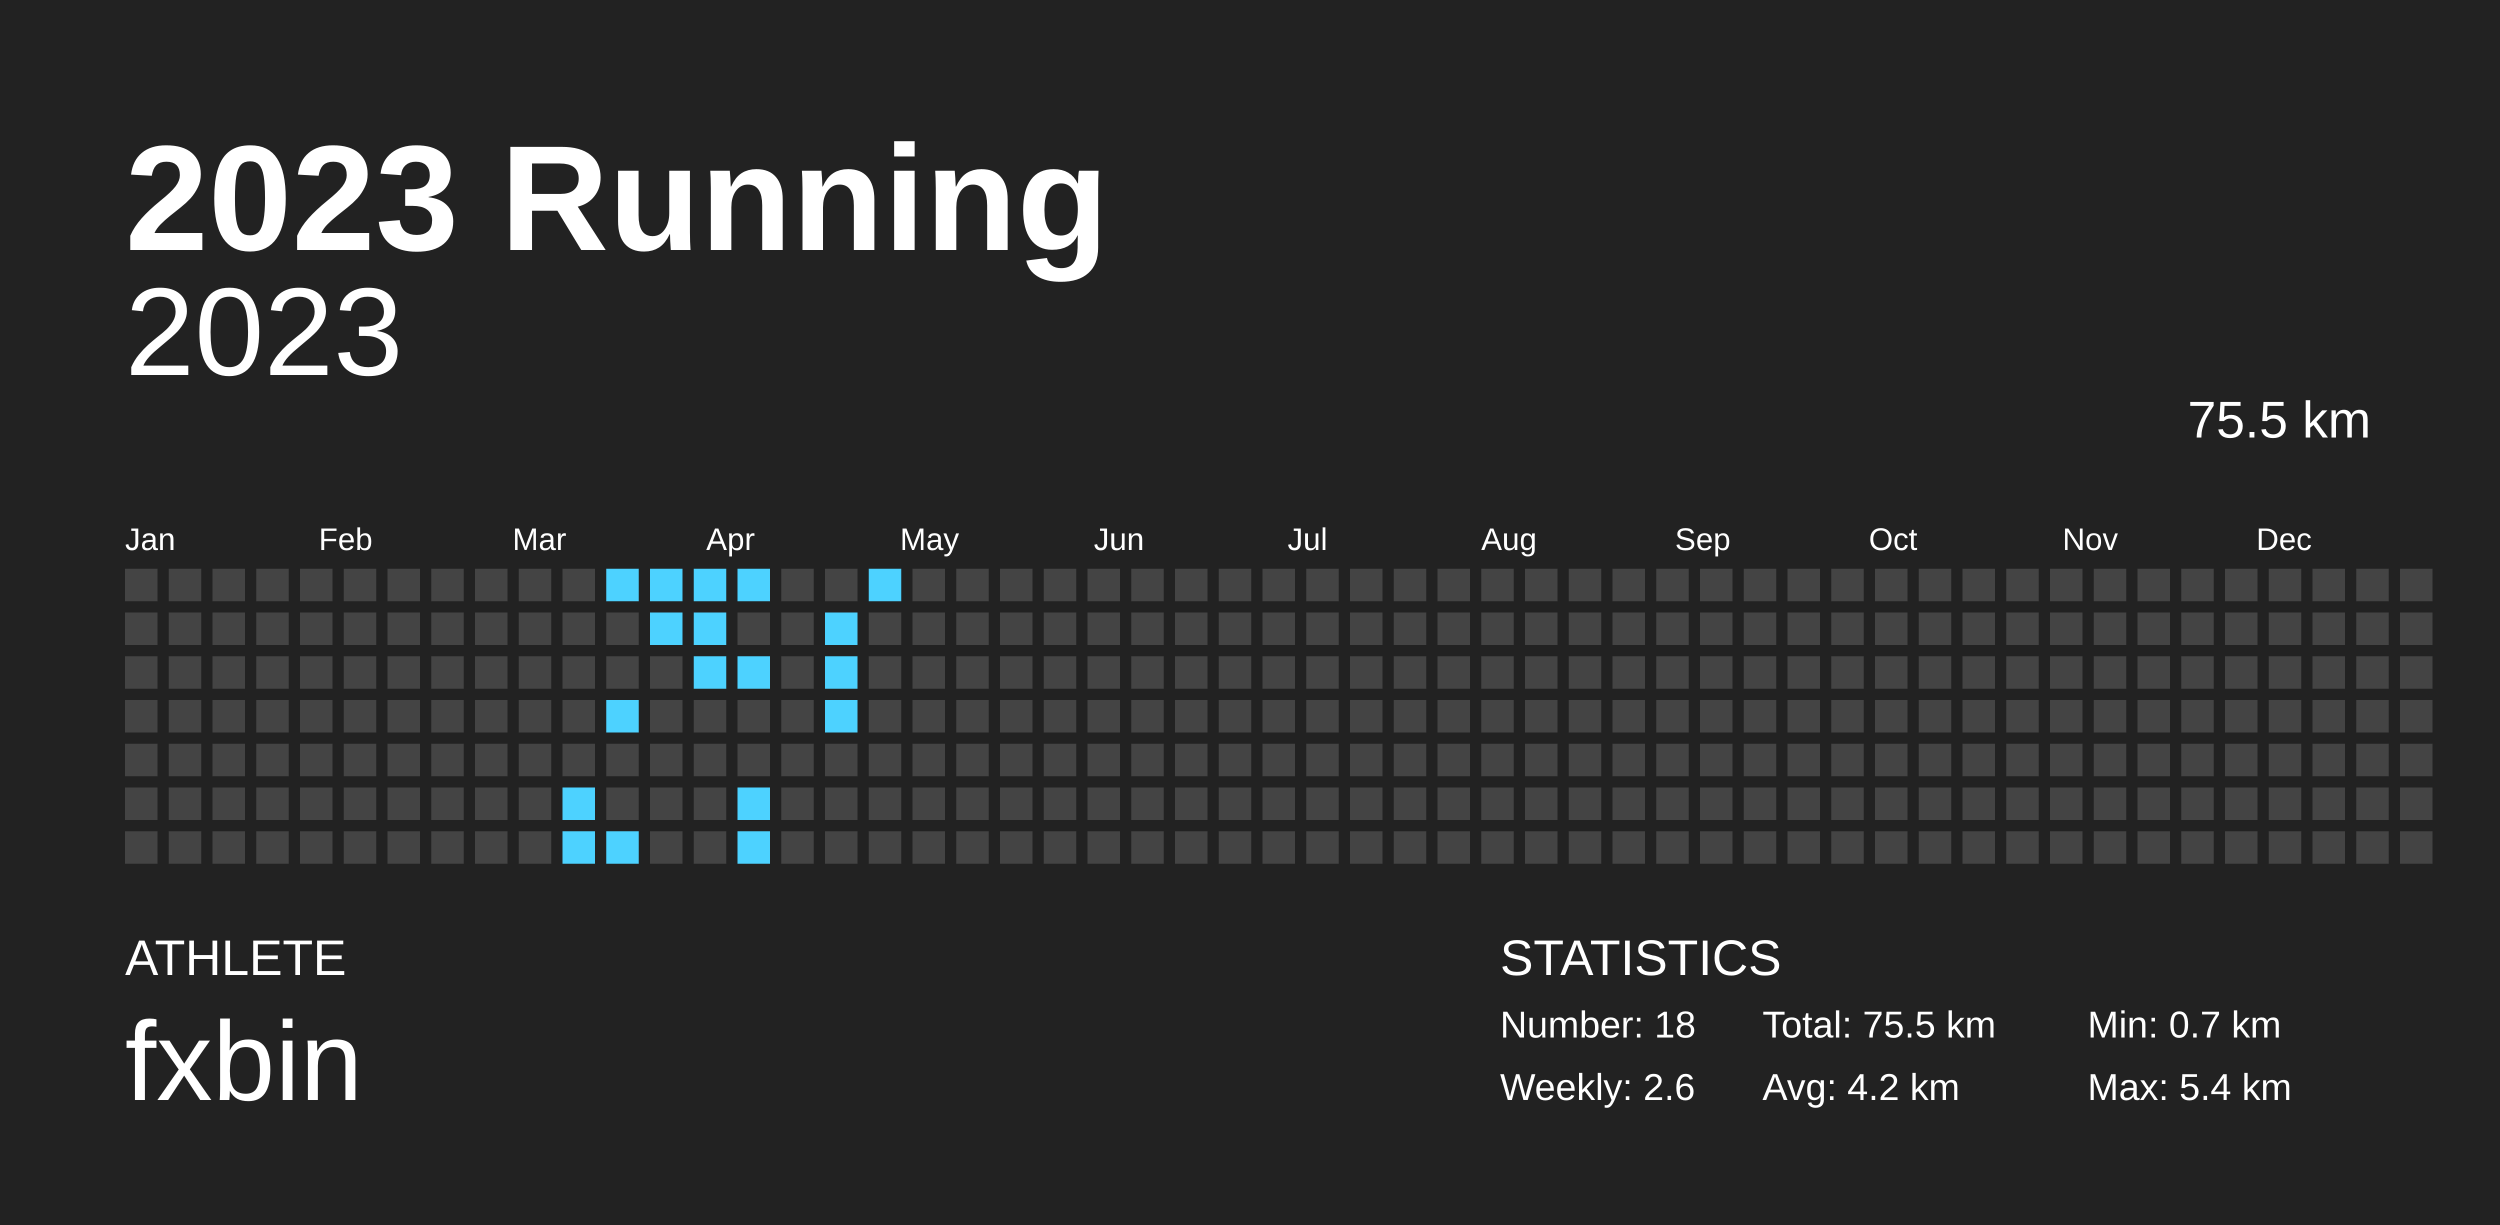
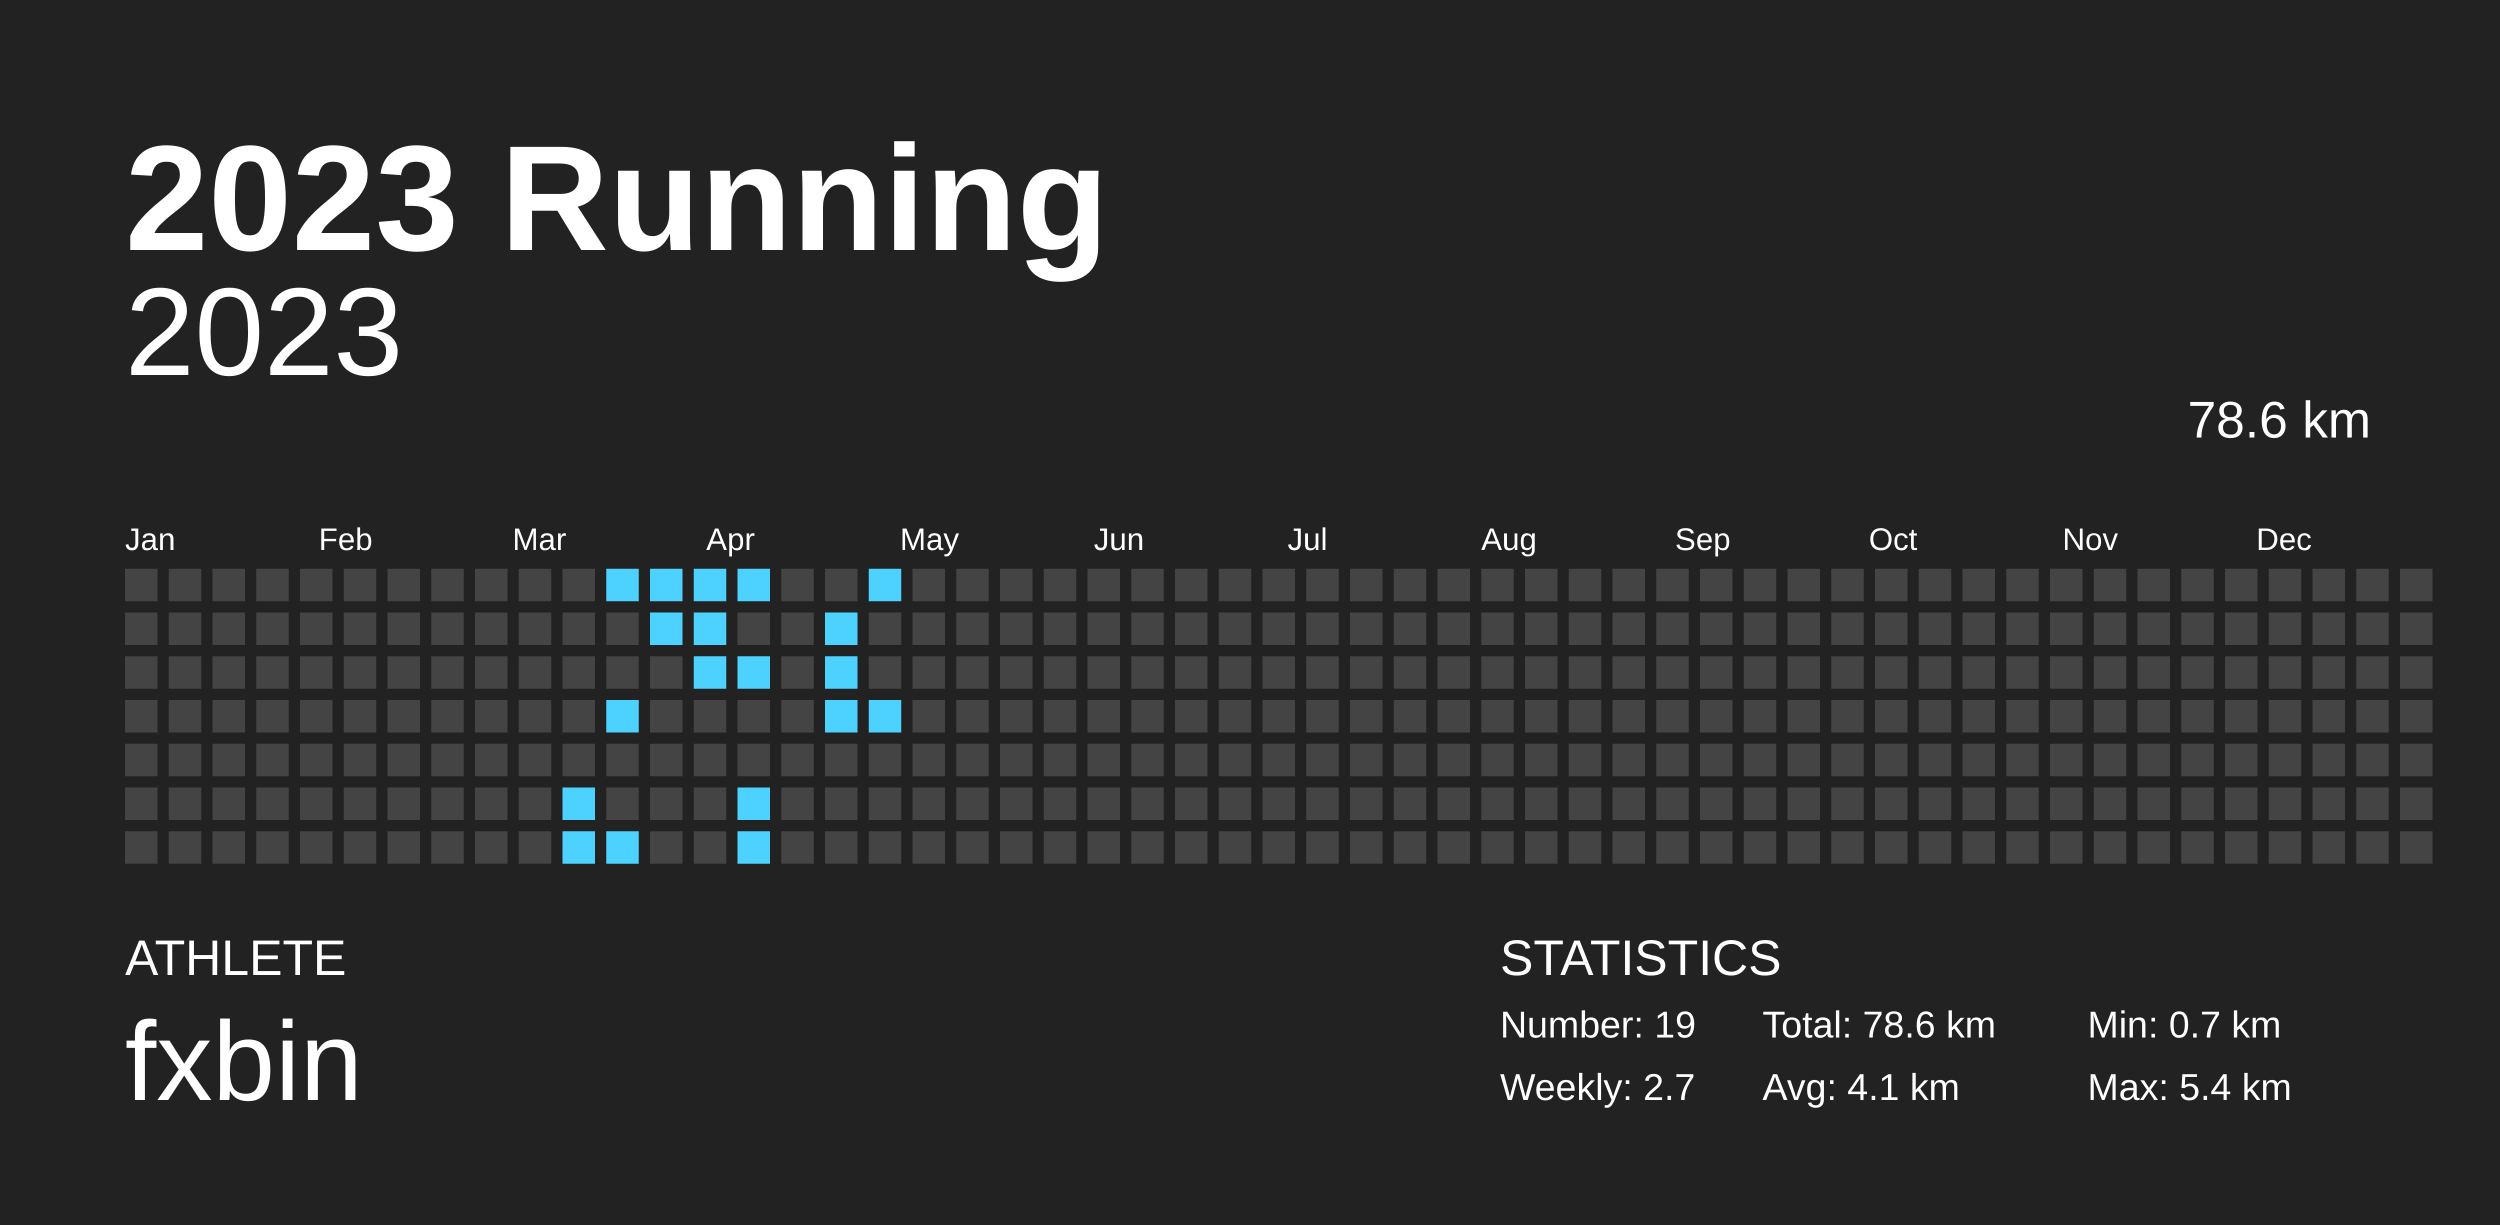
<svg xmlns="http://www.w3.org/2000/svg" baseProfile="full" height="98mm" version="1.1" viewBox="0,0,200,98" width="200mm">
  <defs />
  <rect fill="#222222" height="98" width="200" x="0" y="0" />
  <text fill="#FFFFFF" style="font-size:12px; font-family:Arial; font-weight:bold;" x="10" y="20">2023 Running</text>
  <text fill="#FFFFFF" style="font-size:4px; font-family:Arial" x="10" y="78">ATHLETE</text>
  <text fill="#FFFFFF" style="font-size:9px; font-family:Arial" x="10" y="88">fxbin</text>
  <text fill="#FFFFFF" style="font-size:4px; font-family:Arial" x="120" y="78">STATISTICS</text>
-   <text fill="#FFFFFF" style="font-size:3px; font-family:Arial" x="120" y="83">Number: 18</text>
-   <text fill="#FFFFFF" style="font-size:3px; font-family:Arial" x="120" y="88">Weekly: 2.6</text>
-   <text fill="#FFFFFF" style="font-size:3px; font-family:Arial" x="141" y="83">Total: 75.5 km</text>
-   <text fill="#FFFFFF" style="font-size:3px; font-family:Arial" x="141" y="88">Avg: 4.2 km</text>
+   <text fill="#FFFFFF" style="font-size:3px; font-family:Arial" x="120" y="83">Number: 19</text>
+   <text fill="#FFFFFF" style="font-size:3px; font-family:Arial" x="120" y="88">Weekly: 2.7</text>
+   <text fill="#FFFFFF" style="font-size:3px; font-family:Arial" x="141" y="83">Total: 78.6 km</text>
+   <text fill="#FFFFFF" style="font-size:3px; font-family:Arial" x="141" y="88">Avg: 4.1 km</text>
  <text fill="#FFFFFF" style="font-size:3px; font-family:Arial" x="167" y="83">Min: 0.7 km</text>
  <text fill="#FFFFFF" style="font-size:3px; font-family:Arial" x="167" y="88">Max: 5.4 km</text>
  <text alignment-baseline="hanging" fill="#FFFFFF" style="font-size:10.0px; font-family:Arial;" x="10" y="30">2023</text>
-   <text alignment-baseline="hanging" fill="#FFFFFF" style="font-size:4.125px; font-family:Arial;" x="175" y="35">75.5 km</text>
+   <text alignment-baseline="hanging" fill="#FFFFFF" style="font-size:4.125px; font-family:Arial;" x="175" y="35">78.6 km</text>
  <text fill="#FFFFFF" style="font-size:2.5px; font-family:Arial" x="10.0" y="44">Jan</text>
  <text fill="#FFFFFF" style="font-size:2.5px; font-family:Arial" x="25.5" y="44">Feb</text>
  <text fill="#FFFFFF" style="font-size:2.5px; font-family:Arial" x="41.0" y="44">Mar</text>
  <text fill="#FFFFFF" style="font-size:2.5px; font-family:Arial" x="56.5" y="44">Apr</text>
  <text fill="#FFFFFF" style="font-size:2.5px; font-family:Arial" x="72.0" y="44">May</text>
  <text fill="#FFFFFF" style="font-size:2.5px; font-family:Arial" x="87.5" y="44">Jun</text>
  <text fill="#FFFFFF" style="font-size:2.5px; font-family:Arial" x="103.0" y="44">Jul</text>
  <text fill="#FFFFFF" style="font-size:2.5px; font-family:Arial" x="118.5" y="44">Aug</text>
  <text fill="#FFFFFF" style="font-size:2.5px; font-family:Arial" x="134.0" y="44">Sep</text>
  <text fill="#FFFFFF" style="font-size:2.5px; font-family:Arial" x="149.5" y="44">Oct</text>
  <text fill="#FFFFFF" style="font-size:2.5px; font-family:Arial" x="165.0" y="44">Nov</text>
  <text fill="#FFFFFF" style="font-size:2.5px; font-family:Arial" x="180.5" y="44">Dec</text>
  <rect fill="#444444" height="2.6" width="2.6" x="10.0" y="45.5" />
  <rect fill="#444444" height="2.6" width="2.6" x="10.0" y="49.0" />
  <rect fill="#444444" height="2.6" width="2.6" x="10.0" y="52.5" />
  <rect fill="#444444" height="2.6" width="2.6" x="10.0" y="56.0" />
  <rect fill="#444444" height="2.6" width="2.6" x="10.0" y="59.5" />
  <rect fill="#444444" height="2.6" width="2.6" x="10.0" y="63.0" />
  <rect fill="#444444" height="2.6" width="2.6" x="10.0" y="66.5" />
  <rect fill="#444444" height="2.6" width="2.6" x="13.5" y="45.5" />
  <rect fill="#444444" height="2.6" width="2.6" x="13.5" y="49.0" />
  <rect fill="#444444" height="2.6" width="2.6" x="13.5" y="52.5" />
  <rect fill="#444444" height="2.6" width="2.6" x="13.5" y="56.0" />
  <rect fill="#444444" height="2.6" width="2.6" x="13.5" y="59.5" />
  <rect fill="#444444" height="2.6" width="2.6" x="13.5" y="63.0" />
  <rect fill="#444444" height="2.6" width="2.6" x="13.5" y="66.5" />
  <rect fill="#444444" height="2.6" width="2.6" x="17.0" y="45.5" />
  <rect fill="#444444" height="2.6" width="2.6" x="17.0" y="49.0" />
  <rect fill="#444444" height="2.6" width="2.6" x="17.0" y="52.5" />
  <rect fill="#444444" height="2.6" width="2.6" x="17.0" y="56.0" />
  <rect fill="#444444" height="2.6" width="2.6" x="17.0" y="59.5" />
  <rect fill="#444444" height="2.6" width="2.6" x="17.0" y="63.0" />
  <rect fill="#444444" height="2.6" width="2.6" x="17.0" y="66.5" />
  <rect fill="#444444" height="2.6" width="2.6" x="20.5" y="45.5" />
  <rect fill="#444444" height="2.6" width="2.6" x="20.5" y="49.0" />
  <rect fill="#444444" height="2.6" width="2.6" x="20.5" y="52.5" />
  <rect fill="#444444" height="2.6" width="2.6" x="20.5" y="56.0" />
  <rect fill="#444444" height="2.6" width="2.6" x="20.5" y="59.5" />
  <rect fill="#444444" height="2.6" width="2.6" x="20.5" y="63.0" />
  <rect fill="#444444" height="2.6" width="2.6" x="20.5" y="66.5" />
  <rect fill="#444444" height="2.6" width="2.6" x="24.0" y="45.5" />
  <rect fill="#444444" height="2.6" width="2.6" x="24.0" y="49.0" />
  <rect fill="#444444" height="2.6" width="2.6" x="24.0" y="52.5" />
  <rect fill="#444444" height="2.6" width="2.6" x="24.0" y="56.0" />
  <rect fill="#444444" height="2.6" width="2.6" x="24.0" y="59.5" />
  <rect fill="#444444" height="2.6" width="2.6" x="24.0" y="63.0" />
  <rect fill="#444444" height="2.6" width="2.6" x="24.0" y="66.5" />
  <rect fill="#444444" height="2.6" width="2.6" x="27.5" y="45.5" />
  <rect fill="#444444" height="2.6" width="2.6" x="27.5" y="49.0" />
  <rect fill="#444444" height="2.6" width="2.6" x="27.5" y="52.5" />
  <rect fill="#444444" height="2.6" width="2.6" x="27.5" y="56.0" />
  <rect fill="#444444" height="2.6" width="2.6" x="27.5" y="59.5" />
  <rect fill="#444444" height="2.6" width="2.6" x="27.5" y="63.0" />
  <rect fill="#444444" height="2.6" width="2.6" x="27.5" y="66.5" />
  <rect fill="#444444" height="2.6" width="2.6" x="31.0" y="45.5" />
  <rect fill="#444444" height="2.6" width="2.6" x="31.0" y="49.0" />
  <rect fill="#444444" height="2.6" width="2.6" x="31.0" y="52.5" />
  <rect fill="#444444" height="2.6" width="2.6" x="31.0" y="56.0" />
  <rect fill="#444444" height="2.6" width="2.6" x="31.0" y="59.5" />
  <rect fill="#444444" height="2.6" width="2.6" x="31.0" y="63.0" />
  <rect fill="#444444" height="2.6" width="2.6" x="31.0" y="66.5" />
  <rect fill="#444444" height="2.6" width="2.6" x="34.5" y="45.5" />
  <rect fill="#444444" height="2.6" width="2.6" x="34.5" y="49.0" />
  <rect fill="#444444" height="2.6" width="2.6" x="34.5" y="52.5" />
  <rect fill="#444444" height="2.6" width="2.6" x="34.5" y="56.0" />
  <rect fill="#444444" height="2.6" width="2.6" x="34.5" y="59.5" />
  <rect fill="#444444" height="2.6" width="2.6" x="34.5" y="63.0" />
  <rect fill="#444444" height="2.6" width="2.6" x="34.5" y="66.5" />
  <rect fill="#444444" height="2.6" width="2.6" x="38.0" y="45.5" />
  <rect fill="#444444" height="2.6" width="2.6" x="38.0" y="49.0" />
  <rect fill="#444444" height="2.6" width="2.6" x="38.0" y="52.5" />
  <rect fill="#444444" height="2.6" width="2.6" x="38.0" y="56.0" />
  <rect fill="#444444" height="2.6" width="2.6" x="38.0" y="59.5" />
  <rect fill="#444444" height="2.6" width="2.6" x="38.0" y="63.0" />
  <rect fill="#444444" height="2.6" width="2.6" x="38.0" y="66.5" />
  <rect fill="#444444" height="2.6" width="2.6" x="41.5" y="45.5" />
  <rect fill="#444444" height="2.6" width="2.6" x="41.5" y="49.0" />
  <rect fill="#444444" height="2.6" width="2.6" x="41.5" y="52.5" />
  <rect fill="#444444" height="2.6" width="2.6" x="41.5" y="56.0" />
  <rect fill="#444444" height="2.6" width="2.6" x="41.5" y="59.5" />
  <rect fill="#444444" height="2.6" width="2.6" x="41.5" y="63.0" />
  <rect fill="#444444" height="2.6" width="2.6" x="41.5" y="66.5" />
  <rect fill="#444444" height="2.6" width="2.6" x="45.0" y="45.5" />
  <rect fill="#444444" height="2.6" width="2.6" x="45.0" y="49.0" />
  <rect fill="#444444" height="2.6" width="2.6" x="45.0" y="52.5" />
  <rect fill="#444444" height="2.6" width="2.6" x="45.0" y="56.0" />
  <rect fill="#444444" height="2.6" width="2.6" x="45.0" y="59.5" />
  <rect fill="#4dd2ff" height="2.6" width="2.6" x="45.0" y="63.0" />
  <rect fill="#4dd2ff" height="2.6" width="2.6" x="45.0" y="66.5" />
  <rect fill="#4dd2ff" height="2.6" width="2.6" x="48.5" y="45.5" />
  <rect fill="#444444" height="2.6" width="2.6" x="48.5" y="49.0" />
  <rect fill="#444444" height="2.6" width="2.6" x="48.5" y="52.5" />
  <rect fill="#4dd2ff" height="2.6" width="2.6" x="48.5" y="56.0" />
  <rect fill="#444444" height="2.6" width="2.6" x="48.5" y="59.5" />
  <rect fill="#444444" height="2.6" width="2.6" x="48.5" y="63.0" />
  <rect fill="#4dd2ff" height="2.6" width="2.6" x="48.5" y="66.5" />
  <rect fill="#4dd2ff" height="2.6" width="2.6" x="52.0" y="45.5" />
  <rect fill="#4dd2ff" height="2.6" width="2.6" x="52.0" y="49.0" />
  <rect fill="#444444" height="2.6" width="2.6" x="52.0" y="52.5" />
  <rect fill="#444444" height="2.6" width="2.6" x="52.0" y="56.0" />
  <rect fill="#444444" height="2.6" width="2.6" x="52.0" y="59.5" />
  <rect fill="#444444" height="2.6" width="2.6" x="52.0" y="63.0" />
  <rect fill="#444444" height="2.6" width="2.6" x="52.0" y="66.5" />
  <rect fill="#4dd2ff" height="2.6" width="2.6" x="55.5" y="45.5" />
  <rect fill="#4dd2ff" height="2.6" width="2.6" x="55.5" y="49.0" />
  <rect fill="#4dd2ff" height="2.6" width="2.6" x="55.5" y="52.5" />
  <rect fill="#444444" height="2.6" width="2.6" x="55.5" y="56.0" />
  <rect fill="#444444" height="2.6" width="2.6" x="55.5" y="59.5" />
  <rect fill="#444444" height="2.6" width="2.6" x="55.5" y="63.0" />
  <rect fill="#444444" height="2.6" width="2.6" x="55.5" y="66.5" />
  <rect fill="#4dd2ff" height="2.6" width="2.6" x="59.0" y="45.5" />
  <rect fill="#444444" height="2.6" width="2.6" x="59.0" y="49.0" />
  <rect fill="#4dd2ff" height="2.6" width="2.6" x="59.0" y="52.5" />
  <rect fill="#444444" height="2.6" width="2.6" x="59.0" y="56.0" />
  <rect fill="#444444" height="2.6" width="2.6" x="59.0" y="59.5" />
  <rect fill="#4dd2ff" height="2.6" width="2.6" x="59.0" y="63.0" />
  <rect fill="#4dd2ff" height="2.6" width="2.6" x="59.0" y="66.5" />
  <rect fill="#444444" height="2.6" width="2.6" x="62.5" y="45.5" />
  <rect fill="#444444" height="2.6" width="2.6" x="62.5" y="49.0" />
  <rect fill="#444444" height="2.6" width="2.6" x="62.5" y="52.5" />
  <rect fill="#444444" height="2.6" width="2.6" x="62.5" y="56.0" />
  <rect fill="#444444" height="2.6" width="2.6" x="62.5" y="59.5" />
  <rect fill="#444444" height="2.6" width="2.6" x="62.5" y="63.0" />
  <rect fill="#444444" height="2.6" width="2.6" x="62.5" y="66.5" />
  <rect fill="#444444" height="2.6" width="2.6" x="66.0" y="45.5" />
  <rect fill="#4dd2ff" height="2.6" width="2.6" x="66.0" y="49.0" />
  <rect fill="#4dd2ff" height="2.6" width="2.6" x="66.0" y="52.5" />
  <rect fill="#4dd2ff" height="2.6" width="2.6" x="66.0" y="56.0" />
  <rect fill="#444444" height="2.6" width="2.6" x="66.0" y="59.5" />
  <rect fill="#444444" height="2.6" width="2.6" x="66.0" y="63.0" />
  <rect fill="#444444" height="2.6" width="2.6" x="66.0" y="66.5" />
  <rect fill="#4dd2ff" height="2.6" width="2.6" x="69.5" y="45.5" />
  <rect fill="#444444" height="2.6" width="2.6" x="69.5" y="49.0" />
  <rect fill="#444444" height="2.6" width="2.6" x="69.5" y="52.5" />
-   <rect fill="#444444" height="2.6" width="2.6" x="69.5" y="56.0" />
+   <rect fill="#4dd2ff" height="2.6" width="2.6" x="69.5" y="56.0" />
  <rect fill="#444444" height="2.6" width="2.6" x="69.5" y="59.5" />
  <rect fill="#444444" height="2.6" width="2.6" x="69.5" y="63.0" />
  <rect fill="#444444" height="2.6" width="2.6" x="69.5" y="66.5" />
  <rect fill="#444444" height="2.6" width="2.6" x="73.0" y="45.5" />
  <rect fill="#444444" height="2.6" width="2.6" x="73.0" y="49.0" />
  <rect fill="#444444" height="2.6" width="2.6" x="73.0" y="52.5" />
  <rect fill="#444444" height="2.6" width="2.6" x="73.0" y="56.0" />
  <rect fill="#444444" height="2.6" width="2.6" x="73.0" y="59.5" />
  <rect fill="#444444" height="2.6" width="2.6" x="73.0" y="63.0" />
  <rect fill="#444444" height="2.6" width="2.6" x="73.0" y="66.5" />
  <rect fill="#444444" height="2.6" width="2.6" x="76.5" y="45.5" />
  <rect fill="#444444" height="2.6" width="2.6" x="76.5" y="49.0" />
  <rect fill="#444444" height="2.6" width="2.6" x="76.5" y="52.5" />
  <rect fill="#444444" height="2.6" width="2.6" x="76.5" y="56.0" />
  <rect fill="#444444" height="2.6" width="2.6" x="76.5" y="59.5" />
  <rect fill="#444444" height="2.6" width="2.6" x="76.5" y="63.0" />
  <rect fill="#444444" height="2.6" width="2.6" x="76.5" y="66.5" />
  <rect fill="#444444" height="2.6" width="2.6" x="80.0" y="45.5" />
  <rect fill="#444444" height="2.6" width="2.6" x="80.0" y="49.0" />
  <rect fill="#444444" height="2.6" width="2.6" x="80.0" y="52.5" />
  <rect fill="#444444" height="2.6" width="2.6" x="80.0" y="56.0" />
  <rect fill="#444444" height="2.6" width="2.6" x="80.0" y="59.5" />
  <rect fill="#444444" height="2.6" width="2.6" x="80.0" y="63.0" />
  <rect fill="#444444" height="2.6" width="2.6" x="80.0" y="66.5" />
  <rect fill="#444444" height="2.6" width="2.6" x="83.5" y="45.5" />
  <rect fill="#444444" height="2.6" width="2.6" x="83.5" y="49.0" />
  <rect fill="#444444" height="2.6" width="2.6" x="83.5" y="52.5" />
  <rect fill="#444444" height="2.6" width="2.6" x="83.5" y="56.0" />
  <rect fill="#444444" height="2.6" width="2.6" x="83.5" y="59.5" />
  <rect fill="#444444" height="2.6" width="2.6" x="83.5" y="63.0" />
  <rect fill="#444444" height="2.6" width="2.6" x="83.5" y="66.5" />
  <rect fill="#444444" height="2.6" width="2.6" x="87.0" y="45.5" />
  <rect fill="#444444" height="2.6" width="2.6" x="87.0" y="49.0" />
  <rect fill="#444444" height="2.6" width="2.6" x="87.0" y="52.5" />
  <rect fill="#444444" height="2.6" width="2.6" x="87.0" y="56.0" />
  <rect fill="#444444" height="2.6" width="2.6" x="87.0" y="59.5" />
  <rect fill="#444444" height="2.6" width="2.6" x="87.0" y="63.0" />
  <rect fill="#444444" height="2.6" width="2.6" x="87.0" y="66.5" />
  <rect fill="#444444" height="2.6" width="2.6" x="90.5" y="45.5" />
  <rect fill="#444444" height="2.6" width="2.6" x="90.5" y="49.0" />
  <rect fill="#444444" height="2.6" width="2.6" x="90.5" y="52.5" />
  <rect fill="#444444" height="2.6" width="2.6" x="90.5" y="56.0" />
  <rect fill="#444444" height="2.6" width="2.6" x="90.5" y="59.5" />
  <rect fill="#444444" height="2.6" width="2.6" x="90.5" y="63.0" />
  <rect fill="#444444" height="2.6" width="2.6" x="90.5" y="66.5" />
  <rect fill="#444444" height="2.6" width="2.6" x="94.0" y="45.5" />
  <rect fill="#444444" height="2.6" width="2.6" x="94.0" y="49.0" />
  <rect fill="#444444" height="2.6" width="2.6" x="94.0" y="52.5" />
  <rect fill="#444444" height="2.6" width="2.6" x="94.0" y="56.0" />
  <rect fill="#444444" height="2.6" width="2.6" x="94.0" y="59.5" />
  <rect fill="#444444" height="2.6" width="2.6" x="94.0" y="63.0" />
  <rect fill="#444444" height="2.6" width="2.6" x="94.0" y="66.5" />
  <rect fill="#444444" height="2.6" width="2.6" x="97.5" y="45.5" />
  <rect fill="#444444" height="2.6" width="2.6" x="97.5" y="49.0" />
  <rect fill="#444444" height="2.6" width="2.6" x="97.5" y="52.5" />
  <rect fill="#444444" height="2.6" width="2.6" x="97.5" y="56.0" />
  <rect fill="#444444" height="2.6" width="2.6" x="97.5" y="59.5" />
  <rect fill="#444444" height="2.6" width="2.6" x="97.5" y="63.0" />
  <rect fill="#444444" height="2.6" width="2.6" x="97.5" y="66.5" />
  <rect fill="#444444" height="2.6" width="2.6" x="101.0" y="45.5" />
  <rect fill="#444444" height="2.6" width="2.6" x="101.0" y="49.0" />
  <rect fill="#444444" height="2.6" width="2.6" x="101.0" y="52.5" />
  <rect fill="#444444" height="2.6" width="2.6" x="101.0" y="56.0" />
  <rect fill="#444444" height="2.6" width="2.6" x="101.0" y="59.5" />
  <rect fill="#444444" height="2.6" width="2.6" x="101.0" y="63.0" />
  <rect fill="#444444" height="2.6" width="2.6" x="101.0" y="66.5" />
  <rect fill="#444444" height="2.6" width="2.6" x="104.5" y="45.5" />
  <rect fill="#444444" height="2.6" width="2.6" x="104.5" y="49.0" />
  <rect fill="#444444" height="2.6" width="2.6" x="104.5" y="52.5" />
  <rect fill="#444444" height="2.6" width="2.6" x="104.5" y="56.0" />
  <rect fill="#444444" height="2.6" width="2.6" x="104.5" y="59.5" />
  <rect fill="#444444" height="2.6" width="2.6" x="104.5" y="63.0" />
  <rect fill="#444444" height="2.6" width="2.6" x="104.5" y="66.5" />
  <rect fill="#444444" height="2.6" width="2.6" x="108.0" y="45.5" />
  <rect fill="#444444" height="2.6" width="2.6" x="108.0" y="49.0" />
  <rect fill="#444444" height="2.6" width="2.6" x="108.0" y="52.5" />
  <rect fill="#444444" height="2.6" width="2.6" x="108.0" y="56.0" />
  <rect fill="#444444" height="2.6" width="2.6" x="108.0" y="59.5" />
  <rect fill="#444444" height="2.6" width="2.6" x="108.0" y="63.0" />
  <rect fill="#444444" height="2.6" width="2.6" x="108.0" y="66.5" />
  <rect fill="#444444" height="2.6" width="2.6" x="111.5" y="45.5" />
  <rect fill="#444444" height="2.6" width="2.6" x="111.5" y="49.0" />
  <rect fill="#444444" height="2.6" width="2.6" x="111.5" y="52.5" />
  <rect fill="#444444" height="2.6" width="2.6" x="111.5" y="56.0" />
  <rect fill="#444444" height="2.6" width="2.6" x="111.5" y="59.5" />
  <rect fill="#444444" height="2.6" width="2.6" x="111.5" y="63.0" />
  <rect fill="#444444" height="2.6" width="2.6" x="111.5" y="66.5" />
  <rect fill="#444444" height="2.6" width="2.6" x="115.0" y="45.5" />
  <rect fill="#444444" height="2.6" width="2.6" x="115.0" y="49.0" />
  <rect fill="#444444" height="2.6" width="2.6" x="115.0" y="52.5" />
  <rect fill="#444444" height="2.6" width="2.6" x="115.0" y="56.0" />
  <rect fill="#444444" height="2.6" width="2.6" x="115.0" y="59.5" />
  <rect fill="#444444" height="2.6" width="2.6" x="115.0" y="63.0" />
  <rect fill="#444444" height="2.6" width="2.6" x="115.0" y="66.5" />
  <rect fill="#444444" height="2.6" width="2.6" x="118.5" y="45.5" />
  <rect fill="#444444" height="2.6" width="2.6" x="118.5" y="49.0" />
  <rect fill="#444444" height="2.6" width="2.6" x="118.5" y="52.5" />
  <rect fill="#444444" height="2.6" width="2.6" x="118.5" y="56.0" />
  <rect fill="#444444" height="2.6" width="2.6" x="118.5" y="59.5" />
  <rect fill="#444444" height="2.6" width="2.6" x="118.5" y="63.0" />
  <rect fill="#444444" height="2.6" width="2.6" x="118.5" y="66.5" />
  <rect fill="#444444" height="2.6" width="2.6" x="122.0" y="45.5" />
  <rect fill="#444444" height="2.6" width="2.6" x="122.0" y="49.0" />
  <rect fill="#444444" height="2.6" width="2.6" x="122.0" y="52.5" />
  <rect fill="#444444" height="2.6" width="2.6" x="122.0" y="56.0" />
  <rect fill="#444444" height="2.6" width="2.6" x="122.0" y="59.5" />
  <rect fill="#444444" height="2.6" width="2.6" x="122.0" y="63.0" />
  <rect fill="#444444" height="2.6" width="2.6" x="122.0" y="66.5" />
  <rect fill="#444444" height="2.6" width="2.6" x="125.5" y="45.5" />
  <rect fill="#444444" height="2.6" width="2.6" x="125.5" y="49.0" />
  <rect fill="#444444" height="2.6" width="2.6" x="125.5" y="52.5" />
  <rect fill="#444444" height="2.6" width="2.6" x="125.5" y="56.0" />
  <rect fill="#444444" height="2.6" width="2.6" x="125.5" y="59.5" />
  <rect fill="#444444" height="2.6" width="2.6" x="125.5" y="63.0" />
  <rect fill="#444444" height="2.6" width="2.6" x="125.5" y="66.5" />
  <rect fill="#444444" height="2.6" width="2.6" x="129.0" y="45.5" />
  <rect fill="#444444" height="2.6" width="2.6" x="129.0" y="49.0" />
  <rect fill="#444444" height="2.6" width="2.6" x="129.0" y="52.5" />
  <rect fill="#444444" height="2.6" width="2.6" x="129.0" y="56.0" />
  <rect fill="#444444" height="2.6" width="2.6" x="129.0" y="59.5" />
  <rect fill="#444444" height="2.6" width="2.6" x="129.0" y="63.0" />
  <rect fill="#444444" height="2.6" width="2.6" x="129.0" y="66.5" />
  <rect fill="#444444" height="2.6" width="2.6" x="132.5" y="45.5" />
  <rect fill="#444444" height="2.6" width="2.6" x="132.5" y="49.0" />
  <rect fill="#444444" height="2.6" width="2.6" x="132.5" y="52.5" />
  <rect fill="#444444" height="2.6" width="2.6" x="132.5" y="56.0" />
  <rect fill="#444444" height="2.6" width="2.6" x="132.5" y="59.5" />
  <rect fill="#444444" height="2.6" width="2.6" x="132.5" y="63.0" />
  <rect fill="#444444" height="2.6" width="2.6" x="132.5" y="66.5" />
  <rect fill="#444444" height="2.6" width="2.6" x="136.0" y="45.5" />
  <rect fill="#444444" height="2.6" width="2.6" x="136.0" y="49.0" />
  <rect fill="#444444" height="2.6" width="2.6" x="136.0" y="52.5" />
  <rect fill="#444444" height="2.6" width="2.6" x="136.0" y="56.0" />
  <rect fill="#444444" height="2.6" width="2.6" x="136.0" y="59.5" />
  <rect fill="#444444" height="2.6" width="2.6" x="136.0" y="63.0" />
  <rect fill="#444444" height="2.6" width="2.6" x="136.0" y="66.5" />
  <rect fill="#444444" height="2.6" width="2.6" x="139.5" y="45.5" />
  <rect fill="#444444" height="2.6" width="2.6" x="139.5" y="49.0" />
  <rect fill="#444444" height="2.6" width="2.6" x="139.5" y="52.5" />
  <rect fill="#444444" height="2.6" width="2.6" x="139.5" y="56.0" />
  <rect fill="#444444" height="2.6" width="2.6" x="139.5" y="59.5" />
  <rect fill="#444444" height="2.6" width="2.6" x="139.5" y="63.0" />
  <rect fill="#444444" height="2.6" width="2.6" x="139.5" y="66.5" />
  <rect fill="#444444" height="2.6" width="2.6" x="143.0" y="45.5" />
  <rect fill="#444444" height="2.6" width="2.6" x="143.0" y="49.0" />
  <rect fill="#444444" height="2.6" width="2.6" x="143.0" y="52.5" />
  <rect fill="#444444" height="2.6" width="2.6" x="143.0" y="56.0" />
  <rect fill="#444444" height="2.6" width="2.6" x="143.0" y="59.5" />
  <rect fill="#444444" height="2.6" width="2.6" x="143.0" y="63.0" />
  <rect fill="#444444" height="2.6" width="2.6" x="143.0" y="66.5" />
  <rect fill="#444444" height="2.6" width="2.6" x="146.5" y="45.5" />
  <rect fill="#444444" height="2.6" width="2.6" x="146.5" y="49.0" />
  <rect fill="#444444" height="2.6" width="2.6" x="146.5" y="52.5" />
  <rect fill="#444444" height="2.6" width="2.6" x="146.5" y="56.0" />
  <rect fill="#444444" height="2.6" width="2.6" x="146.5" y="59.5" />
  <rect fill="#444444" height="2.6" width="2.6" x="146.5" y="63.0" />
  <rect fill="#444444" height="2.6" width="2.6" x="146.5" y="66.5" />
  <rect fill="#444444" height="2.6" width="2.6" x="150.0" y="45.5" />
  <rect fill="#444444" height="2.6" width="2.6" x="150.0" y="49.0" />
  <rect fill="#444444" height="2.6" width="2.6" x="150.0" y="52.5" />
  <rect fill="#444444" height="2.6" width="2.6" x="150.0" y="56.0" />
  <rect fill="#444444" height="2.6" width="2.6" x="150.0" y="59.5" />
  <rect fill="#444444" height="2.6" width="2.6" x="150.0" y="63.0" />
  <rect fill="#444444" height="2.6" width="2.6" x="150.0" y="66.5" />
  <rect fill="#444444" height="2.6" width="2.6" x="153.5" y="45.5" />
  <rect fill="#444444" height="2.6" width="2.6" x="153.5" y="49.0" />
  <rect fill="#444444" height="2.6" width="2.6" x="153.5" y="52.5" />
  <rect fill="#444444" height="2.6" width="2.6" x="153.5" y="56.0" />
  <rect fill="#444444" height="2.6" width="2.6" x="153.5" y="59.5" />
  <rect fill="#444444" height="2.6" width="2.6" x="153.5" y="63.0" />
  <rect fill="#444444" height="2.6" width="2.6" x="153.5" y="66.5" />
  <rect fill="#444444" height="2.6" width="2.6" x="157.0" y="45.5" />
  <rect fill="#444444" height="2.6" width="2.6" x="157.0" y="49.0" />
  <rect fill="#444444" height="2.6" width="2.6" x="157.0" y="52.5" />
  <rect fill="#444444" height="2.6" width="2.6" x="157.0" y="56.0" />
  <rect fill="#444444" height="2.6" width="2.6" x="157.0" y="59.5" />
  <rect fill="#444444" height="2.6" width="2.6" x="157.0" y="63.0" />
  <rect fill="#444444" height="2.6" width="2.6" x="157.0" y="66.5" />
  <rect fill="#444444" height="2.6" width="2.6" x="160.5" y="45.5" />
  <rect fill="#444444" height="2.6" width="2.6" x="160.5" y="49.0" />
  <rect fill="#444444" height="2.6" width="2.6" x="160.5" y="52.5" />
  <rect fill="#444444" height="2.6" width="2.6" x="160.5" y="56.0" />
  <rect fill="#444444" height="2.6" width="2.6" x="160.5" y="59.5" />
  <rect fill="#444444" height="2.6" width="2.6" x="160.5" y="63.0" />
  <rect fill="#444444" height="2.6" width="2.6" x="160.5" y="66.5" />
  <rect fill="#444444" height="2.6" width="2.6" x="164.0" y="45.5" />
  <rect fill="#444444" height="2.6" width="2.6" x="164.0" y="49.0" />
  <rect fill="#444444" height="2.6" width="2.6" x="164.0" y="52.5" />
  <rect fill="#444444" height="2.6" width="2.6" x="164.0" y="56.0" />
  <rect fill="#444444" height="2.6" width="2.6" x="164.0" y="59.5" />
  <rect fill="#444444" height="2.6" width="2.6" x="164.0" y="63.0" />
  <rect fill="#444444" height="2.6" width="2.6" x="164.0" y="66.5" />
  <rect fill="#444444" height="2.6" width="2.6" x="167.5" y="45.5" />
  <rect fill="#444444" height="2.6" width="2.6" x="167.5" y="49.0" />
  <rect fill="#444444" height="2.6" width="2.6" x="167.5" y="52.5" />
  <rect fill="#444444" height="2.6" width="2.6" x="167.5" y="56.0" />
  <rect fill="#444444" height="2.6" width="2.6" x="167.5" y="59.5" />
  <rect fill="#444444" height="2.6" width="2.6" x="167.5" y="63.0" />
  <rect fill="#444444" height="2.6" width="2.6" x="167.5" y="66.5" />
  <rect fill="#444444" height="2.6" width="2.6" x="171.0" y="45.5" />
  <rect fill="#444444" height="2.6" width="2.6" x="171.0" y="49.0" />
  <rect fill="#444444" height="2.6" width="2.6" x="171.0" y="52.5" />
  <rect fill="#444444" height="2.6" width="2.6" x="171.0" y="56.0" />
  <rect fill="#444444" height="2.6" width="2.6" x="171.0" y="59.5" />
  <rect fill="#444444" height="2.6" width="2.6" x="171.0" y="63.0" />
  <rect fill="#444444" height="2.6" width="2.6" x="171.0" y="66.5" />
  <rect fill="#444444" height="2.6" width="2.6" x="174.5" y="45.5" />
  <rect fill="#444444" height="2.6" width="2.6" x="174.5" y="49.0" />
  <rect fill="#444444" height="2.6" width="2.6" x="174.5" y="52.5" />
  <rect fill="#444444" height="2.6" width="2.6" x="174.5" y="56.0" />
  <rect fill="#444444" height="2.6" width="2.6" x="174.5" y="59.5" />
  <rect fill="#444444" height="2.6" width="2.6" x="174.5" y="63.0" />
  <rect fill="#444444" height="2.6" width="2.6" x="174.5" y="66.5" />
  <rect fill="#444444" height="2.6" width="2.6" x="178.0" y="45.5" />
  <rect fill="#444444" height="2.6" width="2.6" x="178.0" y="49.0" />
  <rect fill="#444444" height="2.6" width="2.6" x="178.0" y="52.5" />
  <rect fill="#444444" height="2.6" width="2.6" x="178.0" y="56.0" />
  <rect fill="#444444" height="2.6" width="2.6" x="178.0" y="59.5" />
  <rect fill="#444444" height="2.6" width="2.6" x="178.0" y="63.0" />
  <rect fill="#444444" height="2.6" width="2.6" x="178.0" y="66.5" />
  <rect fill="#444444" height="2.6" width="2.6" x="181.5" y="45.5" />
  <rect fill="#444444" height="2.6" width="2.6" x="181.5" y="49.0" />
  <rect fill="#444444" height="2.6" width="2.6" x="181.5" y="52.5" />
  <rect fill="#444444" height="2.6" width="2.6" x="181.5" y="56.0" />
  <rect fill="#444444" height="2.6" width="2.6" x="181.5" y="59.5" />
  <rect fill="#444444" height="2.6" width="2.6" x="181.5" y="63.0" />
  <rect fill="#444444" height="2.6" width="2.6" x="181.5" y="66.5" />
  <rect fill="#444444" height="2.6" width="2.6" x="185.0" y="45.5" />
  <rect fill="#444444" height="2.6" width="2.6" x="185.0" y="49.0" />
  <rect fill="#444444" height="2.6" width="2.6" x="185.0" y="52.5" />
  <rect fill="#444444" height="2.6" width="2.6" x="185.0" y="56.0" />
  <rect fill="#444444" height="2.6" width="2.6" x="185.0" y="59.5" />
  <rect fill="#444444" height="2.6" width="2.6" x="185.0" y="63.0" />
  <rect fill="#444444" height="2.6" width="2.6" x="185.0" y="66.5" />
  <rect fill="#444444" height="2.6" width="2.6" x="188.5" y="45.5" />
  <rect fill="#444444" height="2.6" width="2.6" x="188.5" y="49.0" />
  <rect fill="#444444" height="2.6" width="2.6" x="188.5" y="52.5" />
  <rect fill="#444444" height="2.6" width="2.6" x="188.5" y="56.0" />
  <rect fill="#444444" height="2.6" width="2.6" x="188.5" y="59.5" />
  <rect fill="#444444" height="2.6" width="2.6" x="188.5" y="63.0" />
  <rect fill="#444444" height="2.6" width="2.6" x="188.5" y="66.5" />
  <rect fill="#444444" height="2.6" width="2.6" x="192.0" y="45.5" />
  <rect fill="#444444" height="2.6" width="2.6" x="192.0" y="49.0" />
  <rect fill="#444444" height="2.6" width="2.6" x="192.0" y="52.5" />
  <rect fill="#444444" height="2.6" width="2.6" x="192.0" y="56.0" />
  <rect fill="#444444" height="2.6" width="2.6" x="192.0" y="59.5" />
  <rect fill="#444444" height="2.6" width="2.6" x="192.0" y="63.0" />
  <rect fill="#444444" height="2.6" width="2.6" x="192.0" y="66.5" />
</svg>
